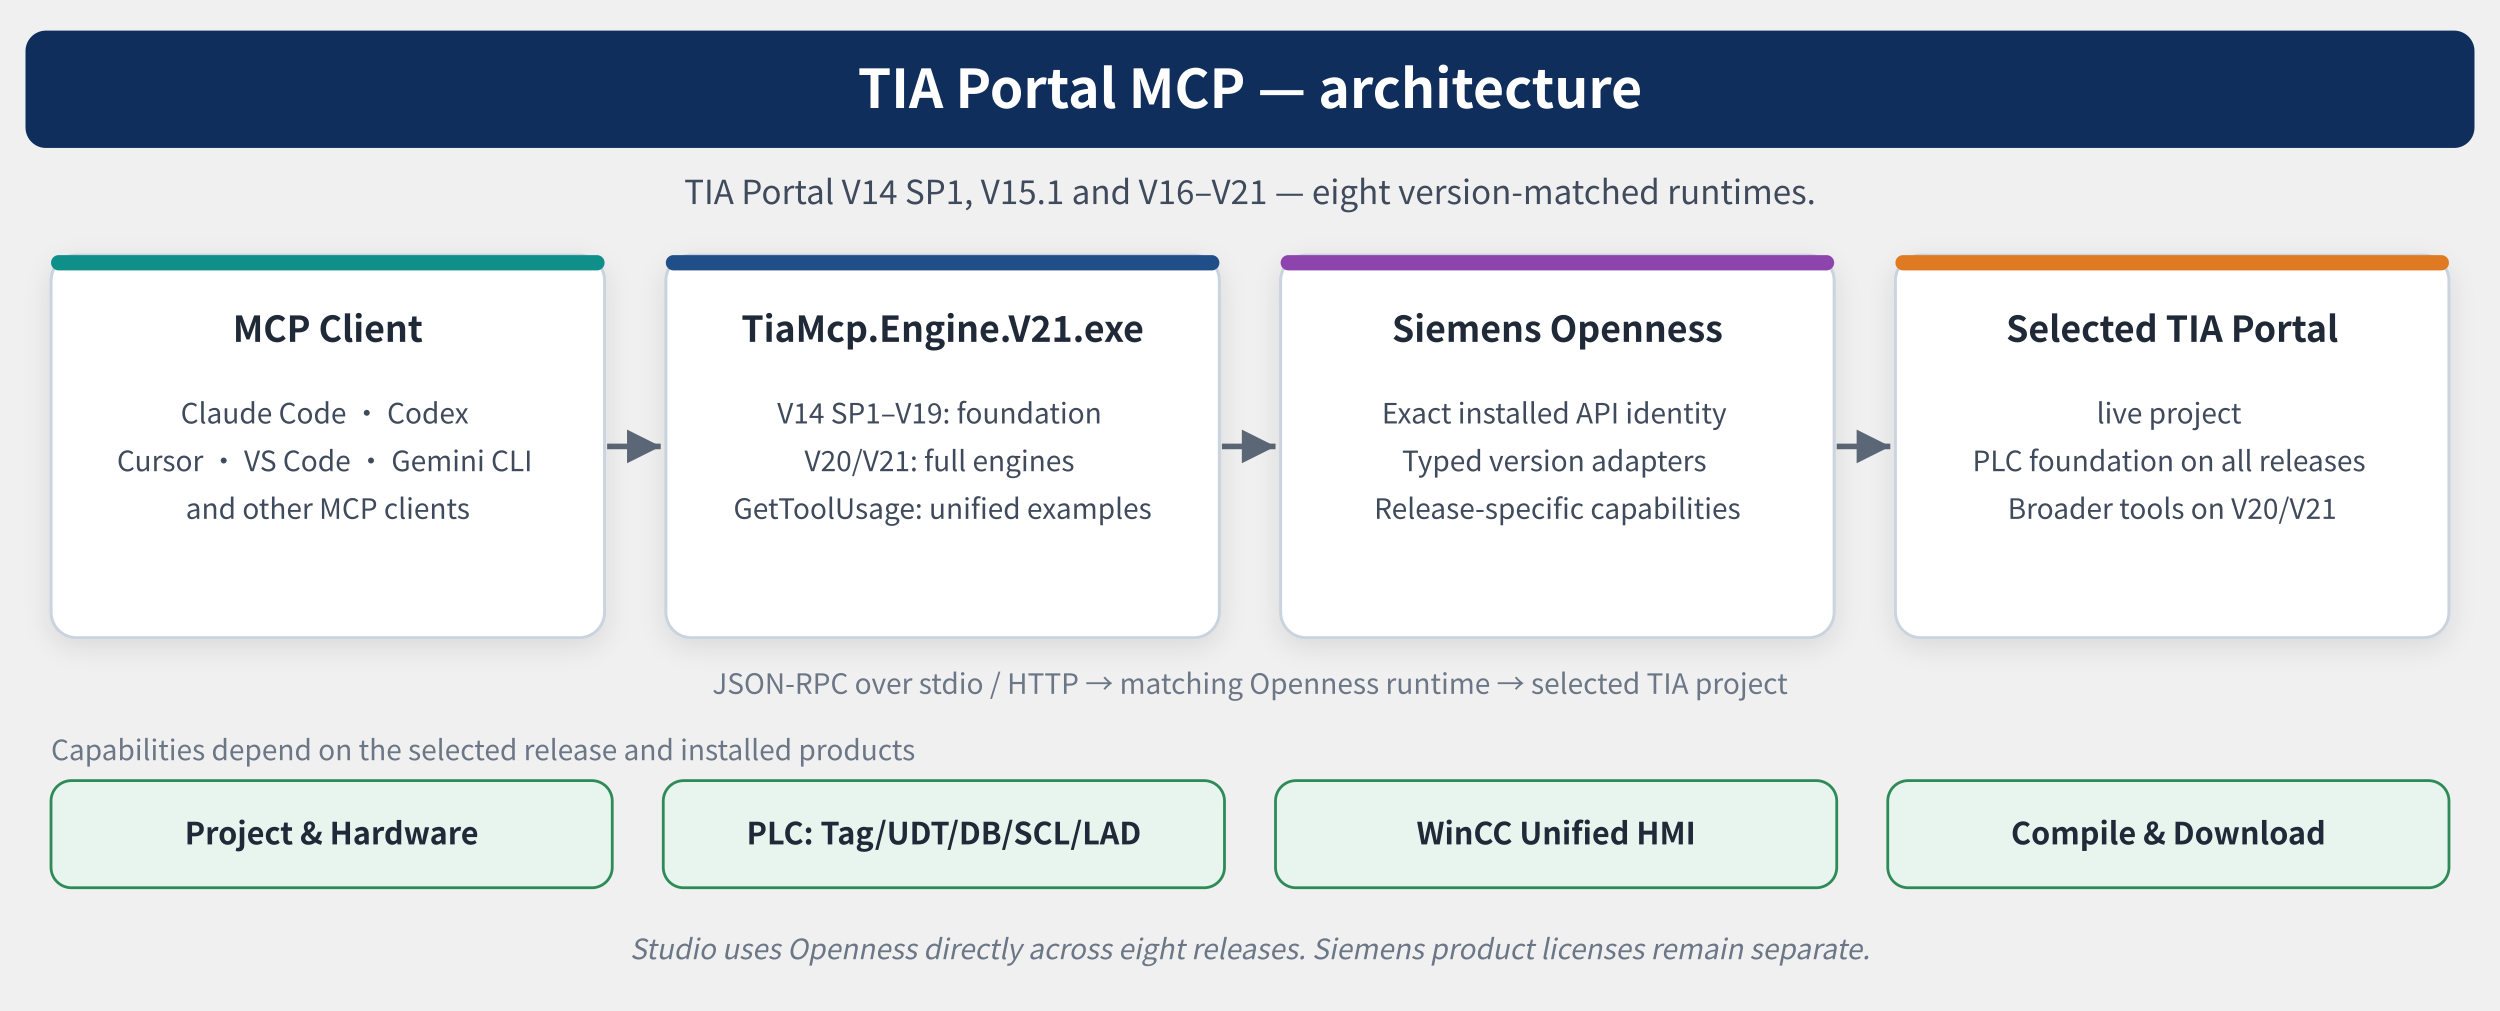
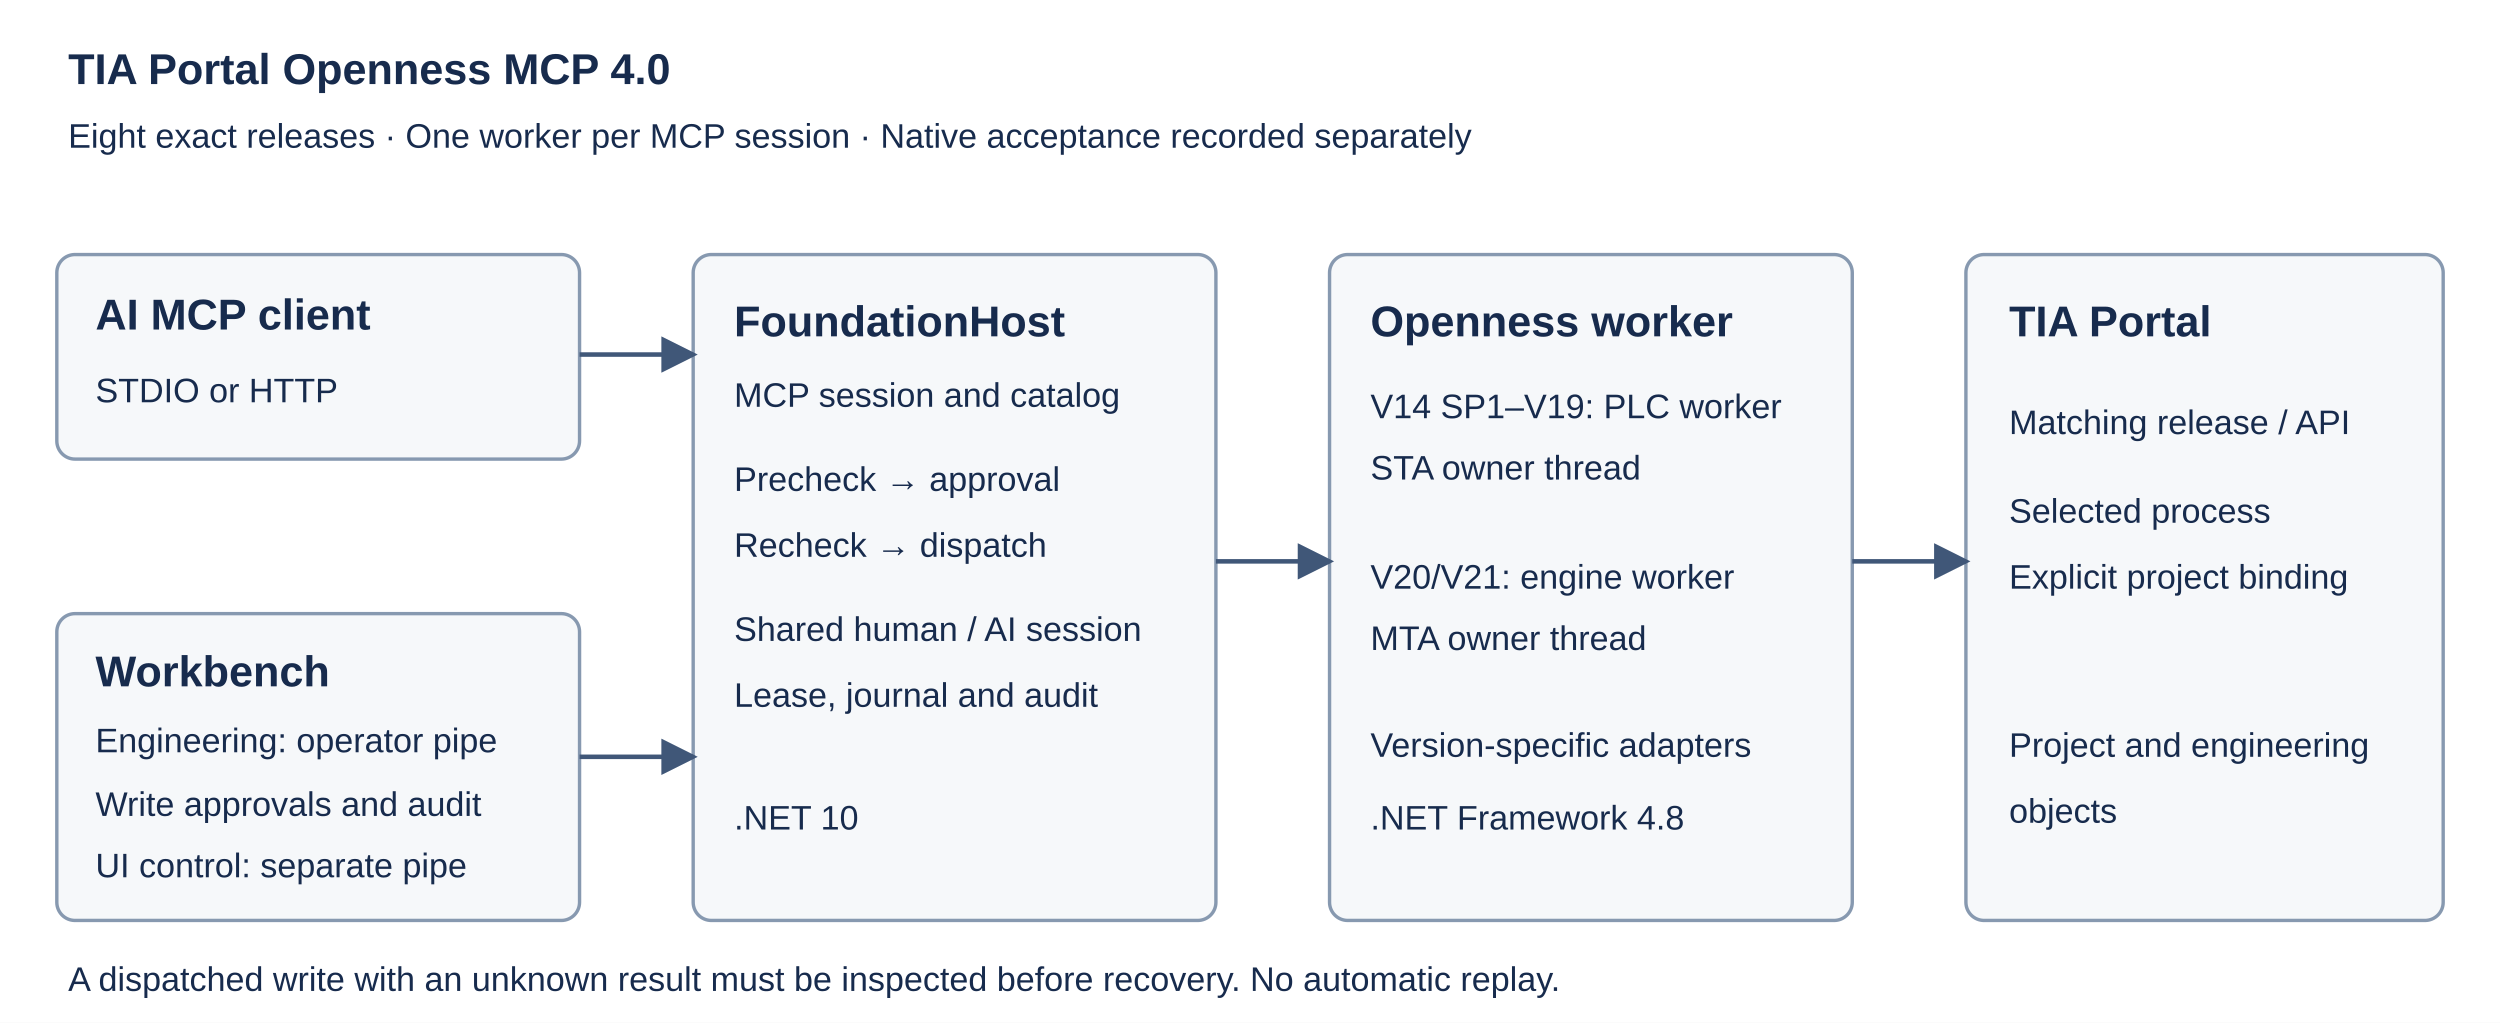
- <svg xmlns="http://www.w3.org/2000/svg" viewBox="0 0 980 396" width="100%" style="max-width:980px;height:auto;" role="img" aria-label="TIA Portal MCP architecture">
+ <svg xmlns="http://www.w3.org/2000/svg" viewBox="0 0 1100 450" role="img" aria-labelledby="title desc">
  <defs>
-     <style>
-       .title { font: 700 21px 'Segoe UI','Microsoft YaHei','PingFang SC','Noto Sans CJK SC',sans-serif; fill:#FFFFFF; }
-       .sub   { font: 13px 'Segoe UI','Microsoft YaHei','PingFang SC','Noto Sans CJK SC',sans-serif; fill:#3F4A5C; }
-       .h2    { font: 700 14px 'Segoe UI','Microsoft YaHei','PingFang SC','Noto Sans CJK SC',sans-serif; fill:#1F2937; }
-       .body  { font: 11px 'Segoe UI','Microsoft YaHei','PingFang SC','Noto Sans CJK SC',sans-serif; fill:#3F4A5C; }
-       .chip  { font: 700 12px 'Segoe UI','Microsoft YaHei','PingFang SC','Noto Sans CJK SC',sans-serif; fill:#1F2937; }
-       .lbl   { font: 11px 'Segoe UI','Microsoft YaHei','PingFang SC','Noto Sans CJK SC',sans-serif; fill:#6B7686; }
-       .foot  { font: italic 11px 'Segoe UI','Microsoft YaHei','PingFang SC','Noto Sans CJK SC',sans-serif; fill:#6B7686; }
-     </style>
-     <filter id="sh" x="-10%" y="-10%" width="120%" height="130%">
-       <feDropShadow dx="0" dy="3" stdDeviation="5" flood-opacity="0.10" />
-     </filter>
-     <marker id="ar" markerWidth="9" markerHeight="9" refX="6" refY="3" orient="auto">
-       <path d="M0,0 L6,3 L0,6 Z" fill="#5B6776" />
+     <style>text{font-family:Segoe UI,Arial,sans-serif;fill:#172b4d} .heading{font-size:19px;font-weight:600} .body{font-size:15px} .box{fill:#f6f8fa;stroke:#8799b0;stroke-width:1.5} .arrow{stroke:#405778;stroke-width:2;fill:none}</style>
+     <marker id="arrow" markerWidth="8" markerHeight="8" refX="7" refY="4" orient="auto">
+       <path d="M0 0L8 4L0 8Z" fill="#405778" />
    </marker>
  </defs>
-   <rect x="10" y="12" width="960" height="46" rx="8" fill="#0F2E5C" />
-   <text x="490" y="35" class="title" text-anchor="middle" dominant-baseline="middle">
-     TIA Portal MCP — architecture
-   </text>
-   <text x="490" y="80" class="sub" text-anchor="middle">
-     TIA Portal V14 SP1, V15.1 and V16–V21 — eight version-matched runtimes.
-   </text>
-   <line x1="238" y1="175" x2="259" y2="175" stroke="#5B6776" stroke-width="2.2" marker-end="url(#ar)" />
-   <line x1="479" y1="175" x2="500" y2="175" stroke="#5B6776" stroke-width="2.2" marker-end="url(#ar)" />
-   <line x1="720" y1="175" x2="741" y2="175" stroke="#5B6776" stroke-width="2.2" marker-end="url(#ar)" />
-   <g transform="translate(20,100)">
-     <rect width="217" height="150" rx="10" fill="#FFFFFF" stroke="#CBD3DE" stroke-width="1.2" filter="url(#sh)" />
-     <rect width="217" height="6" rx="3" fill="#0E8F8A" />
-     <text x="108.5" y="34" class="h2" text-anchor="middle">MCP Client</text>
-     <text x="108.5" y="66" class="body" text-anchor="middle">
-       <tspan x="108.5" dy="0">Claude Code · Codex</tspan>
-       <tspan x="108.5" dy="1.7em">Cursor · VS Code · Gemini CLI</tspan>
-       <tspan x="108.5" dy="1.7em">and other MCP clients</tspan>
-     </text>
-   </g>
-   <g transform="translate(261,100)">
-     <rect width="217" height="150" rx="10" fill="#FFFFFF" stroke="#CBD3DE" stroke-width="1.2" filter="url(#sh)" />
-     <rect width="217" height="6" rx="3" fill="#1F4E89" />
-     <text x="108.5" y="34" class="h2" text-anchor="middle">TiaMcp.Engine.V21.exe</text>
-     <text x="108.5" y="66" class="body" text-anchor="middle">
-       <tspan x="108.5" dy="0">V14 SP1–V19: foundation</tspan>
-       <tspan x="108.5" dy="1.7em">V20/V21: full engines</tspan>
-       <tspan x="108.5" dy="1.7em">GetToolUsage: unified examples</tspan>
-     </text>
-   </g>
-   <g transform="translate(502,100)">
-     <rect width="217" height="150" rx="10" fill="#FFFFFF" stroke="#CBD3DE" stroke-width="1.2" filter="url(#sh)" />
-     <rect width="217" height="6" rx="3" fill="#8E44AD" />
-     <text x="108.5" y="34" class="h2" text-anchor="middle">Siemens Openness</text>
-     <text x="108.5" y="66" class="body" text-anchor="middle">
-       <tspan x="108.5" dy="0">Exact installed API identity</tspan>
-       <tspan x="108.5" dy="1.7em">Typed version adapters</tspan>
-       <tspan x="108.5" dy="1.7em">Release-specific capabilities</tspan>
-     </text>
-   </g>
-   <g transform="translate(743,100)">
-     <rect width="217" height="150" rx="10" fill="#FFFFFF" stroke="#CBD3DE" stroke-width="1.2" filter="url(#sh)" />
-     <rect width="217" height="6" rx="3" fill="#E07A22" />
-     <text x="108.5" y="34" class="h2" text-anchor="middle">Selected TIA Portal</text>
-     <text x="108.5" y="66" class="body" text-anchor="middle">
-       <tspan x="108.5" dy="0">live project</tspan>
-       <tspan x="108.5" dy="1.7em">PLC foundation on all releases</tspan>
-       <tspan x="108.5" dy="1.7em">Broader tools on V20/V21</tspan>
-     </text>
-   </g>
-   <text x="490" y="272" class="lbl" text-anchor="middle">
-     JSON-RPC over stdio / HTTP  →  matching Openness runtime  →  selected TIA project
-   </text>
-   <text x="20" y="298" class="lbl">Capabilities depend on the selected release and installed products</text>
-   <g class="chip">
-     <rect x="20" y="306" width="220" height="42" rx="8" fill="#E8F5EE" stroke="#2E8B57" stroke-width="1.1" />
-     <text x="130" y="331" text-anchor="middle">Project &amp; Hardware</text>
-     <rect x="260" y="306" width="220" height="42" rx="8" fill="#E8F5EE" stroke="#2E8B57" stroke-width="1.1" />
-     <text x="370" y="331" text-anchor="middle">PLC: Tag/UDT/DB/SCL/LAD</text>
-     <rect x="500" y="306" width="220" height="42" rx="8" fill="#E8F5EE" stroke="#2E8B57" stroke-width="1.1" />
-     <text x="610" y="331" text-anchor="middle">WinCC Unified HMI</text>
-     <rect x="740" y="306" width="220" height="42" rx="8" fill="#E8F5EE" stroke="#2E8B57" stroke-width="1.1" />
-     <text x="850" y="331" text-anchor="middle">Compile &amp; Download</text>
-   </g>
-   <text x="490" y="376" class="foot" text-anchor="middle">
-     Studio uses Openness directly across eight releases. Siemens product licenses remain separate.
-   </text>
+   <rect width="1100" height="450" fill="white" />
+   <text x="30" y="37" class="heading">TIA Portal Openness MCP 4.0</text>
+   <text x="30" y="65" class="body">Eight exact releases · One worker per MCP session · Native acceptance recorded separately</text>
+   <rect x="25" y="112" width="230" height="90" rx="8" class="box" />
+   <text x="42" y="145" class="heading">AI MCP client</text>
+   <text x="42" y="177" class="body">STDIO or HTTP</text>
+   <rect x="25" y="270" width="230" height="135" rx="8" class="box" />
+   <text x="42" y="302" class="heading">Workbench</text>
+   <text x="42" y="331" class="body">Engineering: operator pipe</text>
+   <text x="42" y="359" class="body">Write approvals and audit</text>
+   <text x="42" y="386" class="body">UI control: separate pipe</text>
+   <rect x="305" y="112" width="230" height="293" rx="8" class="box" />
+   <text x="323" y="148" class="heading">FoundationHost</text>
+   <text x="323" y="179" class="body">MCP session and catalog</text>
+   <text x="323" y="216" class="body">Precheck → approval</text>
+   <text x="323" y="245" class="body">Recheck → dispatch</text>
+   <text x="323" y="282" class="body">Shared human / AI session</text>
+   <text x="323" y="311" class="body">Lease, journal and audit</text>
+   <text x="323" y="365" class="body">.NET 10</text>
+   <rect x="585" y="112" width="230" height="293" rx="8" class="box" />
+   <text x="603" y="148" class="heading">Openness worker</text>
+   <text x="603" y="184" class="body">V14 SP1–V19: PLC worker</text>
+   <text x="603" y="211" class="body">STA owner thread</text>
+   <text x="603" y="259" class="body">V20/V21: engine worker</text>
+   <text x="603" y="286" class="body">MTA owner thread</text>
+   <text x="603" y="333" class="body">Version-specific adapters</text>
+   <text x="603" y="365" class="body">.NET Framework 4.8</text>
+   <rect x="865" y="112" width="210" height="293" rx="8" class="box" />
+   <text x="884" y="148" class="heading">TIA Portal</text>
+   <text x="884" y="191" class="body">Matching release / API</text>
+   <text x="884" y="230" class="body">Selected process</text>
+   <text x="884" y="259" class="body">Explicit project binding</text>
+   <text x="884" y="333" class="body">Project and engineering</text>
+   <text x="884" y="362" class="body">objects</text>
+   <path d="M255 156H305" class="arrow" marker-end="url(#arrow)" />
+   <path d="M255 333H305" class="arrow" marker-end="url(#arrow)" />
+   <path d="M535 247H585" class="arrow" marker-end="url(#arrow)" />
+   <path d="M815 247H865" class="arrow" marker-end="url(#arrow)" />
+   <text x="30" y="436" class="body">A dispatched write with an unknown result must be inspected before recovery. No automatic replay.</text>
</svg>
